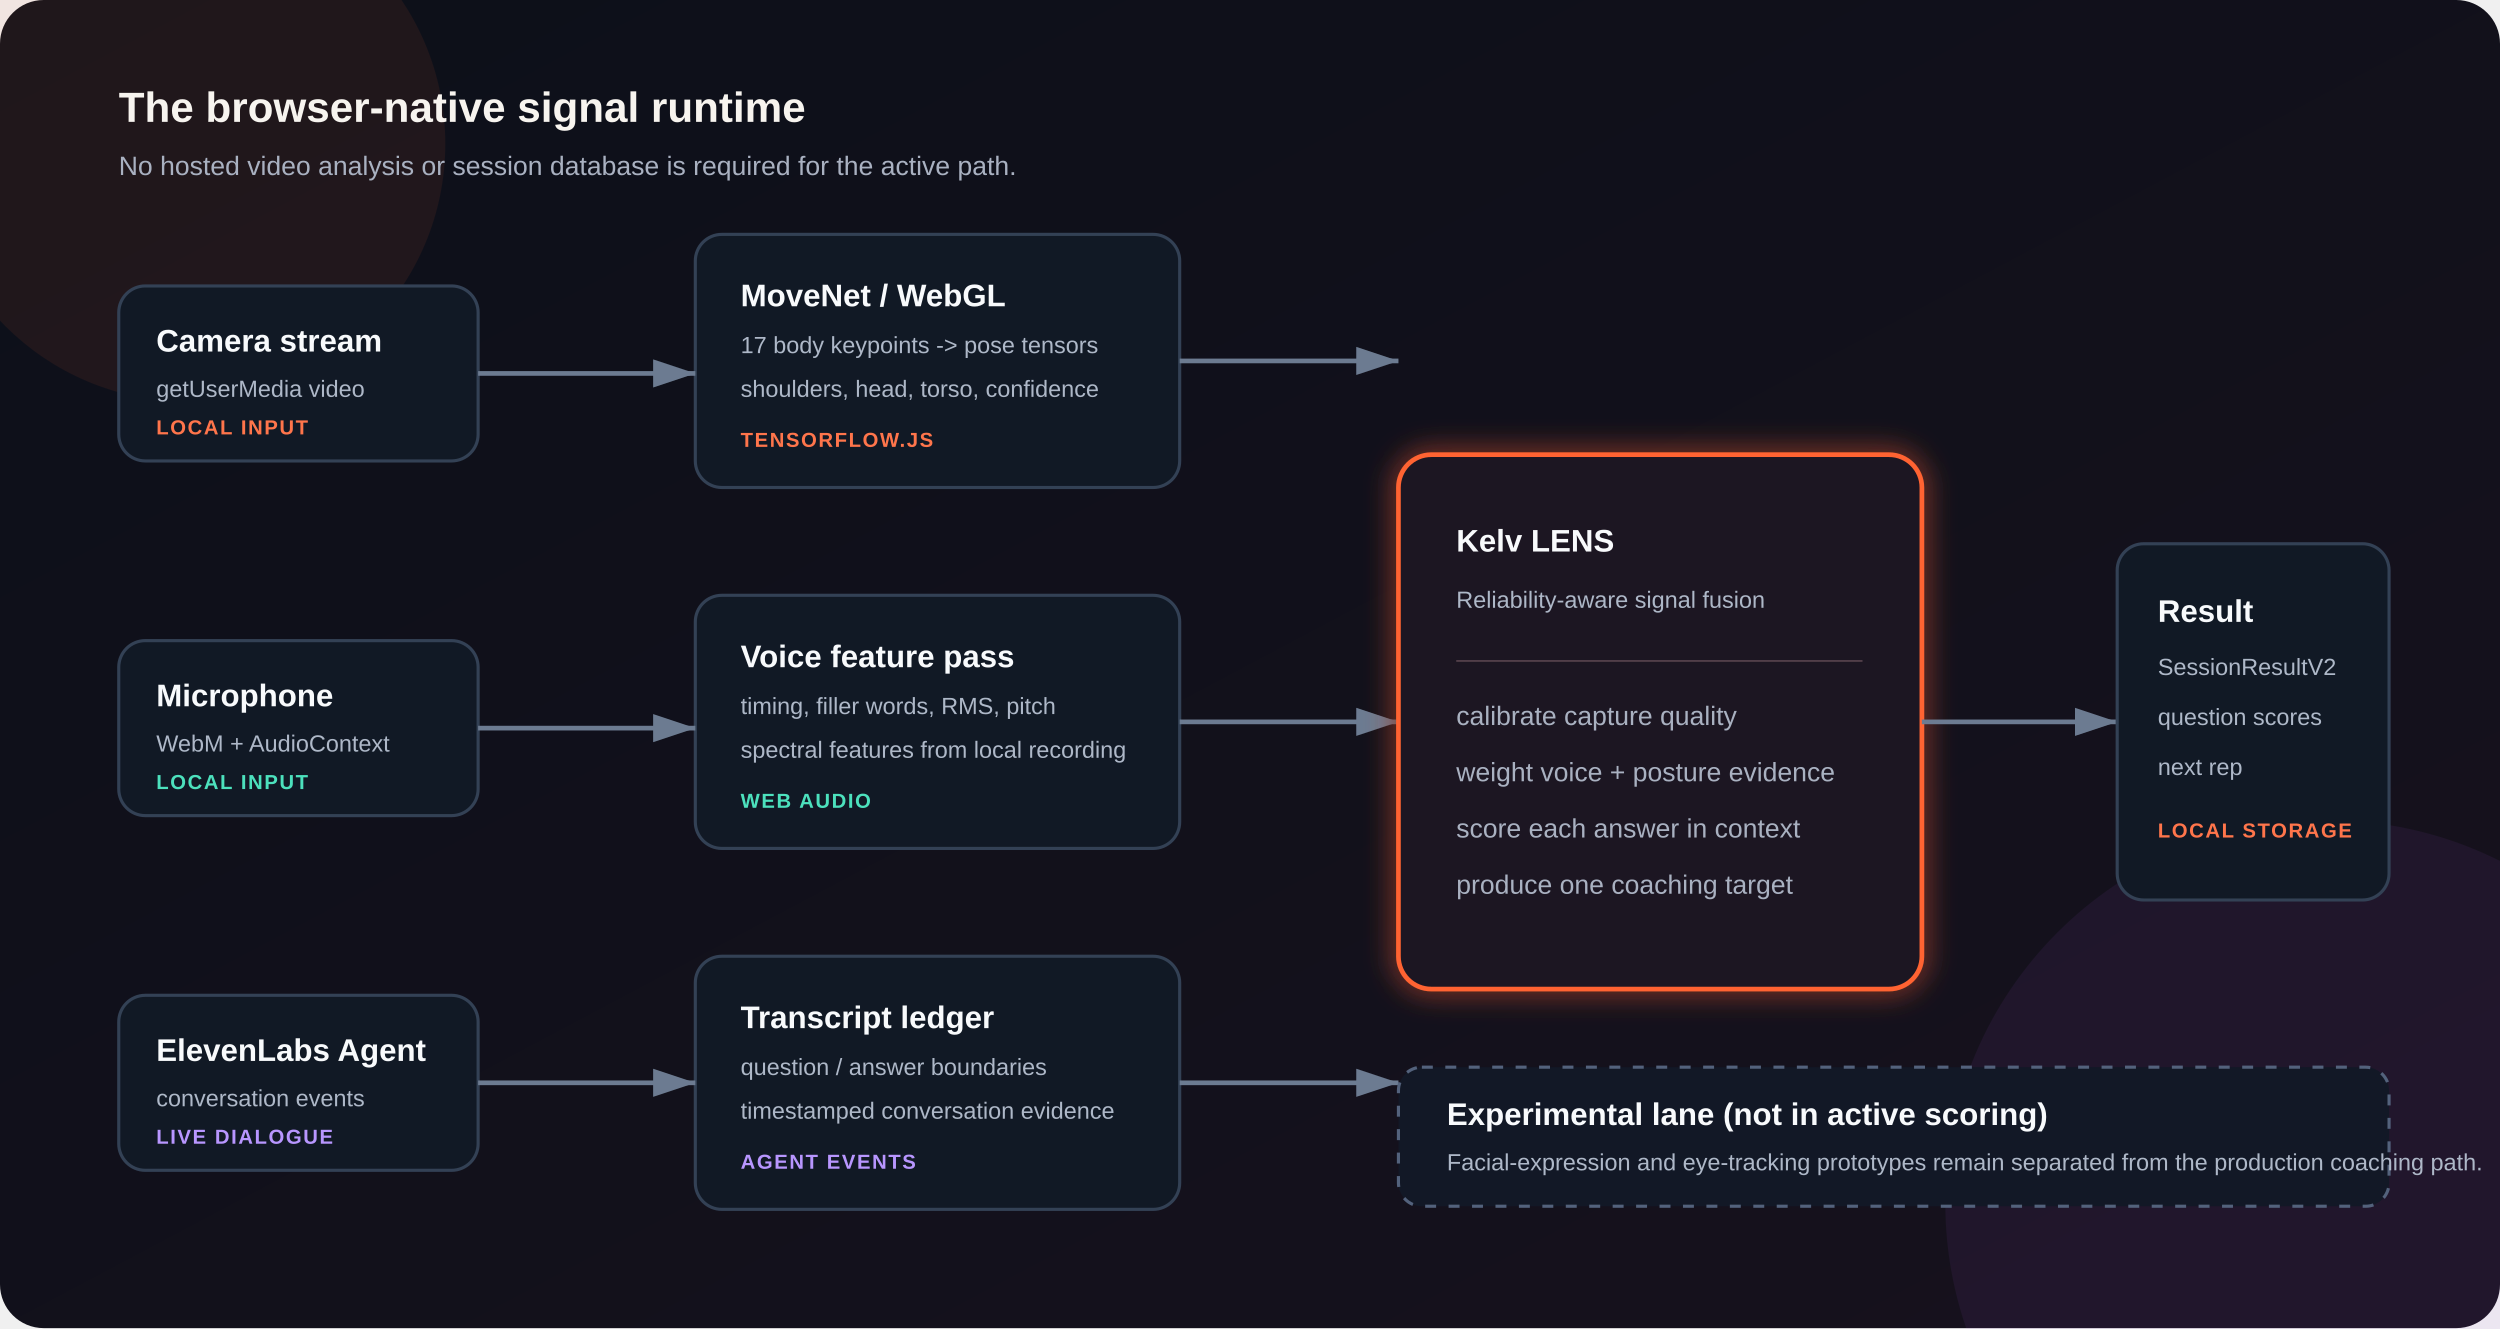
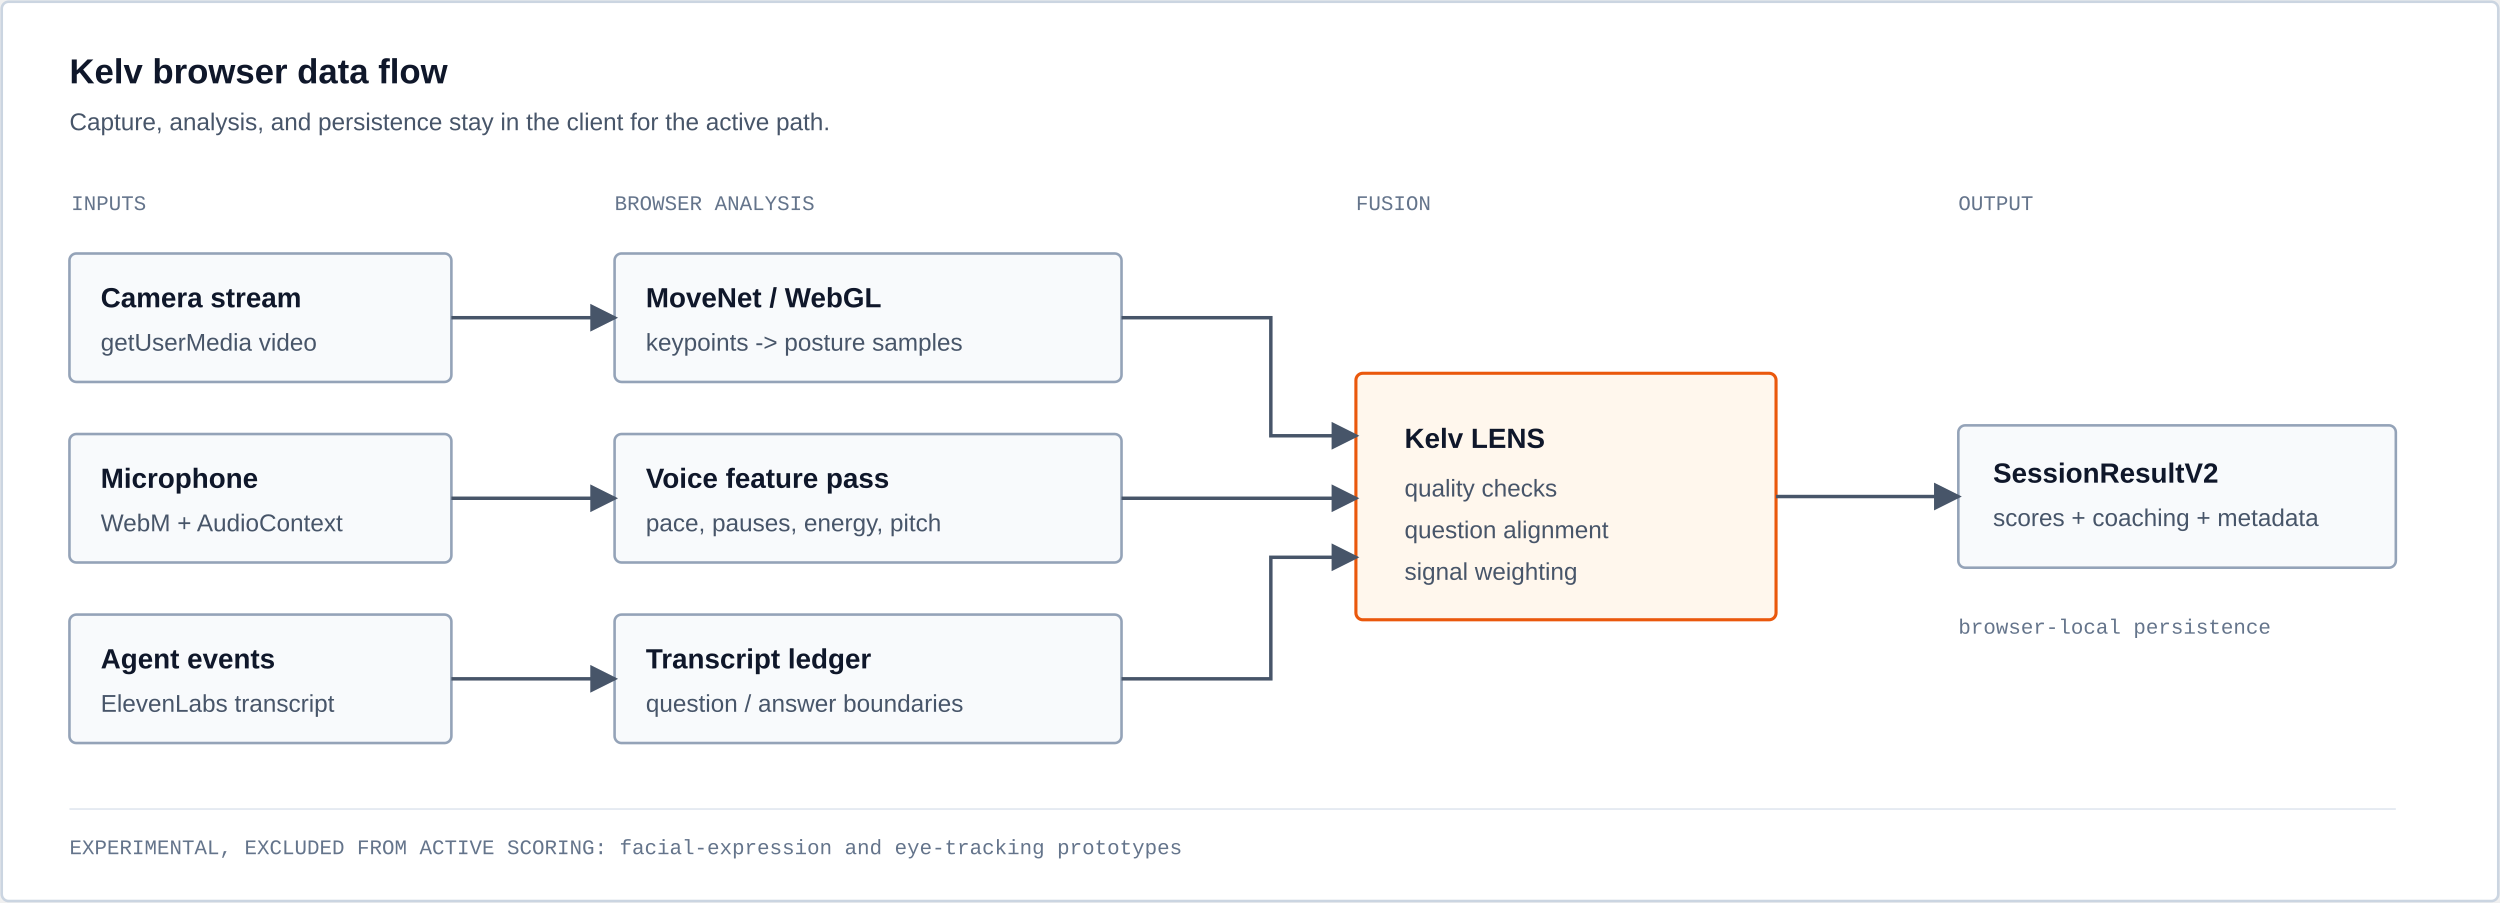
- <svg xmlns="http://www.w3.org/2000/svg" width="1600" height="850" viewBox="0 0 1600 850" role="img" aria-labelledby="title desc">
+ <svg xmlns="http://www.w3.org/2000/svg" width="1440" height="520" viewBox="0 0 1440 520" role="img" aria-labelledby="title desc">
  <defs>
-     <linearGradient id="bg" x1="0" y1="0" x2="1" y2="1">
-       <stop stop-color="#0c1019" />
-       <stop offset="1" stop-color="#17111d" />
-     </linearGradient>
-     <filter id="glow">
-       <feGaussianBlur stdDeviation="9" result="b" />
-       <feMerge>
-         <feMergeNode in="b" />
-         <feMergeNode in="SourceGraphic" />
-       </feMerge>
-     </filter>
+     <marker id="arrow" markerWidth="8" markerHeight="8" refX="7" refY="4" orient="auto">
+       <path d="M0 0L8 4L0 8Z" fill="#475569" />
+     </marker>
    <style>
-       .h { fill: #f7f4ef; font: 700 27px Arial, sans-serif; } .k { fill: #a9b1c1; font: 500 17px Arial, sans-serif; }
-       .n { fill: #111925; stroke: #334155; stroke-width: 2; rx: 17; } .nt { fill: #f8fafc; font: 700 20px Arial, sans-serif; } .ns { fill: #aeb8c8; font: 500 15px Arial, sans-serif; }
-       .tag { font: 700 13px Arial, sans-serif; letter-spacing: 1px; } .line { fill: none; stroke: #6c7b91; stroke-width: 3; marker-end: url(#arrow); }
+       .frame{fill:#fff;stroke:#cbd5e1;stroke-width:1.5}.box{fill:#f8fafc;stroke:#94a3b8;stroke-width:1.5}.core{fill:#fff7ed;stroke:#ea580c;stroke-width:1.8}.line{fill:none;stroke:#475569;stroke-width:2;marker-end:url(#arrow)}.title{font:700 20px Arial,sans-serif;fill:#0f172a}.label{font:700 16px Arial,sans-serif;fill:#0f172a}.copy{font:14px Arial,sans-serif;fill:#475569}.mono{font:12px 'Courier New',monospace;fill:#64748b}
    </style>
-     <marker id="arrow" markerWidth="10" markerHeight="10" refX="9" refY="3" orient="auto">
-       <path d="M0,0 L0,6 L9,3 z" fill="#6c7b91" />
-     </marker>
  </defs>
-   <rect width="1600" height="850" rx="28" fill="url(#bg)" />
-   <circle cx="120" cy="92" r="165" fill="#ff6333" opacity=".08" />
-   <circle cx="1490" cy="770" r="245" fill="#b65bff" opacity=".07" />
-   <text x="76" y="78" class="h">The browser-native signal runtime</text>
-   <text x="76" y="112" class="k">No hosted video analysis or session database is required for the active path.</text>
-   <rect x="76" y="183" width="230" height="112" class="n" />
-   <text x="100" y="225" class="nt">Camera stream</text>
-   <text x="100" y="254" class="ns">getUserMedia video</text>
-   <text x="100" y="278" class="tag" fill="#ff754b">LOCAL INPUT</text>
-   <rect x="76" y="410" width="230" height="112" class="n" />
-   <text x="100" y="452" class="nt">Microphone</text>
-   <text x="100" y="481" class="ns">WebM + AudioContext</text>
-   <text x="100" y="505" class="tag" fill="#4ce1bd">LOCAL INPUT</text>
-   <rect x="76" y="637" width="230" height="112" class="n" />
-   <text x="100" y="679" class="nt">ElevenLabs Agent</text>
-   <text x="100" y="708" class="ns">conversation events</text>
-   <text x="100" y="732" class="tag" fill="#b896ff">LIVE DIALOGUE</text>
-   <rect x="445" y="150" width="310" height="162" class="n" stroke="#ff754b" />
-   <text x="474" y="196" class="nt">MoveNet / WebGL</text>
-   <text x="474" y="226" class="ns">17 body keypoints -&gt; pose tensors</text>
-   <text x="474" y="254" class="ns">shoulders, head, torso, confidence</text>
-   <text x="474" y="286" class="tag" fill="#ff754b">TENSORFLOW.JS</text>
-   <rect x="445" y="381" width="310" height="162" class="n" stroke="#4ce1bd" />
-   <text x="474" y="427" class="nt">Voice feature pass</text>
-   <text x="474" y="457" class="ns">timing, filler words, RMS, pitch</text>
-   <text x="474" y="485" class="ns">spectral features from local recording</text>
-   <text x="474" y="517" class="tag" fill="#4ce1bd">WEB AUDIO</text>
-   <rect x="445" y="612" width="310" height="162" class="n" stroke="#b896ff" />
-   <text x="474" y="658" class="nt">Transcript ledger</text>
-   <text x="474" y="688" class="ns">question / answer boundaries</text>
-   <text x="474" y="716" class="ns">timestamped conversation evidence</text>
-   <text x="474" y="748" class="tag" fill="#b896ff">AGENT EVENTS</text>
-   <path d="M306 239 H445" class="line" />
-   <path d="M306 466 H445" class="line" />
-   <path d="M306 693 H445" class="line" />
-   <path d="M755 231 H895" class="line" />
-   <path d="M755 462 H895" class="line" />
-   <path d="M755 693 H895" class="line" />
-   <rect x="895" y="291" width="335" height="342" rx="21" fill="#1d1720" stroke="#ff6333" stroke-width="3" filter="url(#glow)" />
-   <text x="932" y="353" class="nt" font-size="29">Kelv LENS</text>
-   <text x="932" y="389" class="ns">Reliability-aware signal fusion</text>
-   <line x1="932" y1="423" x2="1192" y2="423" stroke="#5b4650" />
-   <text x="932" y="464" class="k">calibrate capture quality</text>
-   <text x="932" y="500" class="k">weight voice + posture evidence</text>
-   <text x="932" y="536" class="k">score each answer in context</text>
-   <text x="932" y="572" class="k">produce one coaching target</text>
-   <path d="M1230 462 H1355" class="line" />
-   <rect x="1355" y="348" width="174" height="228" class="n" stroke="#ff754b" />
-   <text x="1381" y="398" class="nt">Result</text>
-   <text x="1381" y="432" class="ns">SessionResultV2</text>
-   <text x="1381" y="464" class="ns">question scores</text>
-   <text x="1381" y="496" class="ns">next rep</text>
-   <text x="1381" y="536" class="tag" fill="#ff754b">LOCAL STORAGE</text>
-   <rect x="895" y="683" width="634" height="89" rx="15" fill="#121826" stroke="#53627c" stroke-dasharray="7 8" stroke-width="2" />
-   <text x="926" y="720" class="nt" font-size="17">Experimental lane (not in active scoring)</text>
-   <text x="926" y="749" class="ns">Facial-expression and eye-tracking prototypes remain separated from the production coaching path.</text>
+   <rect class="frame" x="1" y="1" width="1438" height="518" rx="4" />
+   <text class="title" x="40" y="48">Kelv browser data flow</text>
+   <text class="copy" x="40" y="75">Capture, analysis, and persistence stay in the client for the active path.</text>
+   <text class="mono" x="41" y="121">INPUTS</text>
+   <text class="mono" x="354" y="121">BROWSER ANALYSIS</text>
+   <text class="mono" x="781" y="121">FUSION</text>
+   <text class="mono" x="1128" y="121">OUTPUT</text>
+   <rect class="box" x="40" y="146" width="220" height="74" rx="4" />
+   <text class="label" x="58" y="177">Camera stream</text>
+   <text class="copy" x="58" y="202">getUserMedia video</text>
+   <rect class="box" x="40" y="250" width="220" height="74" rx="4" />
+   <text class="label" x="58" y="281">Microphone</text>
+   <text class="copy" x="58" y="306">WebM + AudioContext</text>
+   <rect class="box" x="40" y="354" width="220" height="74" rx="4" />
+   <text class="label" x="58" y="385">Agent events</text>
+   <text class="copy" x="58" y="410">ElevenLabs transcript</text>
+   <rect class="box" x="354" y="146" width="292" height="74" rx="4" />
+   <text class="label" x="372" y="177">MoveNet / WebGL</text>
+   <text class="copy" x="372" y="202">keypoints -&gt; posture samples</text>
+   <rect class="box" x="354" y="250" width="292" height="74" rx="4" />
+   <text class="label" x="372" y="281">Voice feature pass</text>
+   <text class="copy" x="372" y="306">pace, pauses, energy, pitch</text>
+   <rect class="box" x="354" y="354" width="292" height="74" rx="4" />
+   <text class="label" x="372" y="385">Transcript ledger</text>
+   <text class="copy" x="372" y="410">question / answer boundaries</text>
+   <rect class="core" x="781" y="215" width="242" height="142" rx="4" />
+   <text class="label" x="809" y="258">Kelv LENS</text>
+   <text class="copy" x="809" y="286">quality checks</text>
+   <text class="copy" x="809" y="310">question alignment</text>
+   <text class="copy" x="809" y="334">signal weighting</text>
+   <rect class="box" x="1128" y="245" width="252" height="82" rx="4" />
+   <text class="label" x="1148" y="278">SessionResultV2</text>
+   <text class="copy" x="1148" y="303">scores + coaching + metadata</text>
+   <path class="line" d="M260 183H354" />
+   <path class="line" d="M260 287H354" />
+   <path class="line" d="M260 391H354" />
+   <path class="line" d="M646 183H732V251H781" />
+   <path class="line" d="M646 287H781" />
+   <path class="line" d="M646 391H732V321H781" />
+   <path class="line" d="M1023 286H1128" />
+   <text class="mono" x="1128" y="365">browser-local persistence</text>
+   <line x1="40" y1="466" x2="1380" y2="466" stroke="#e2e8f0" />
+   <text class="mono" x="40" y="492">EXPERIMENTAL, EXCLUDED FROM ACTIVE SCORING: facial-expression and eye-tracking prototypes</text>
</svg>
